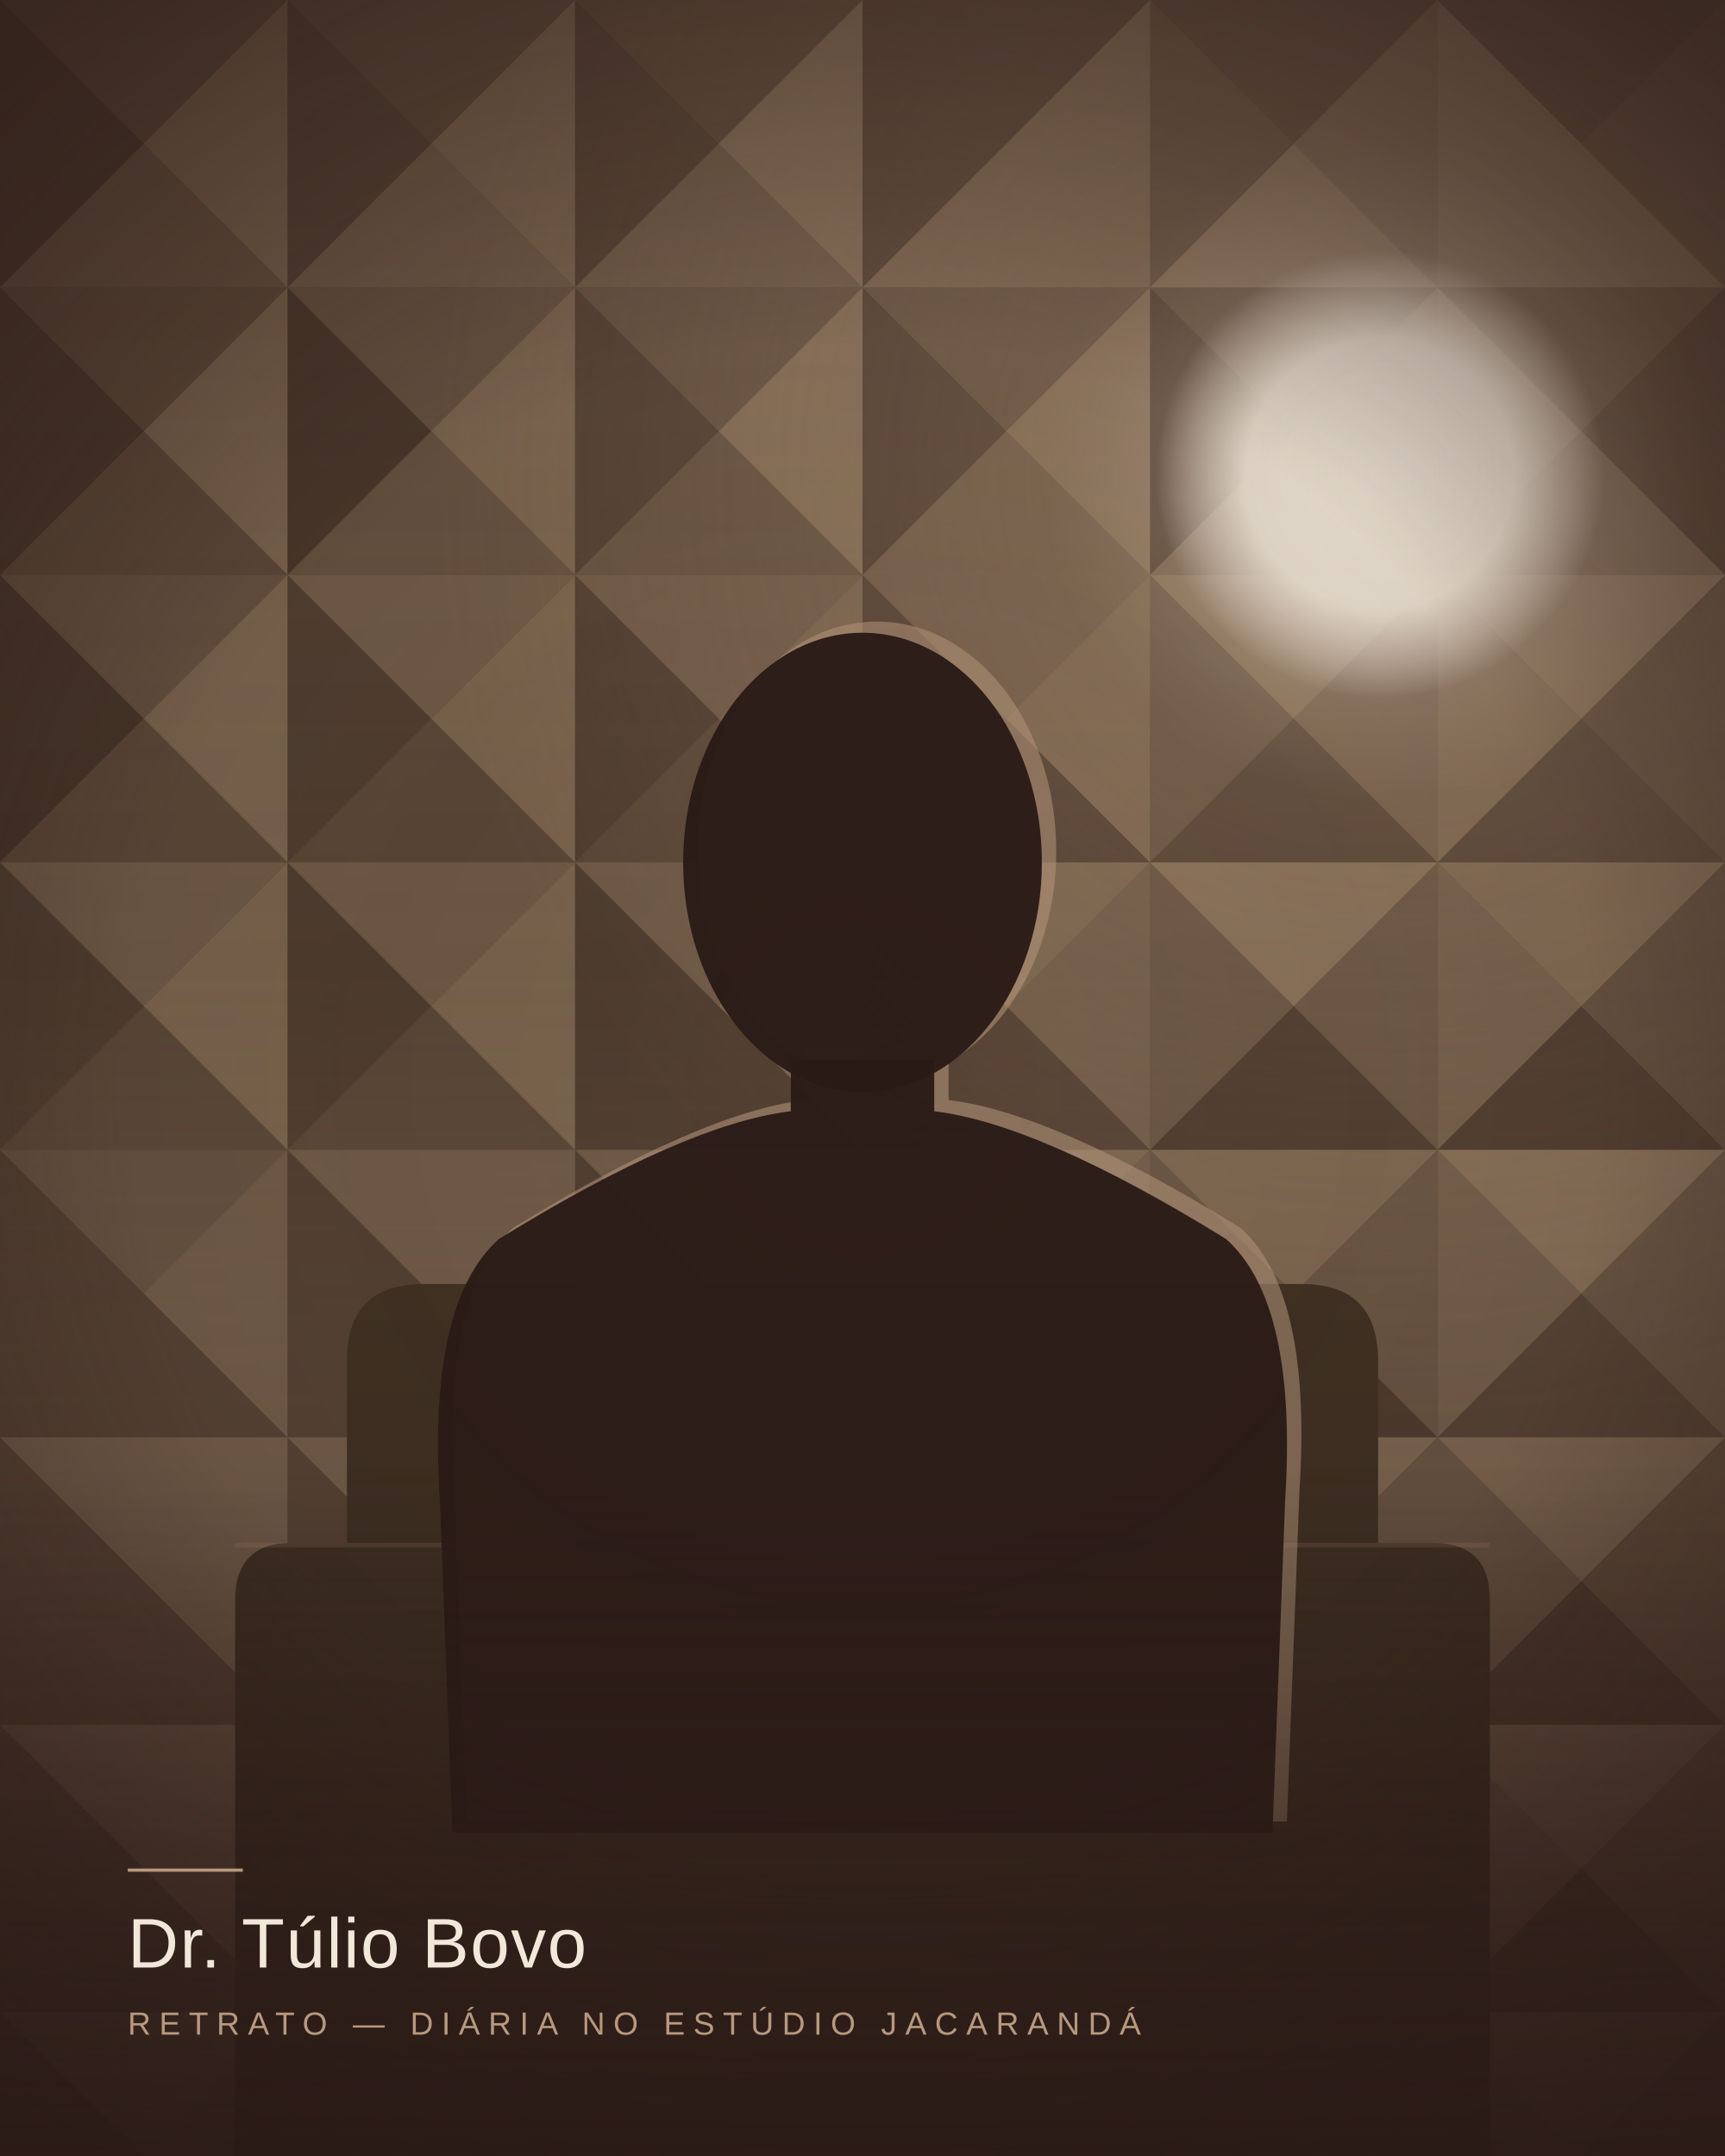
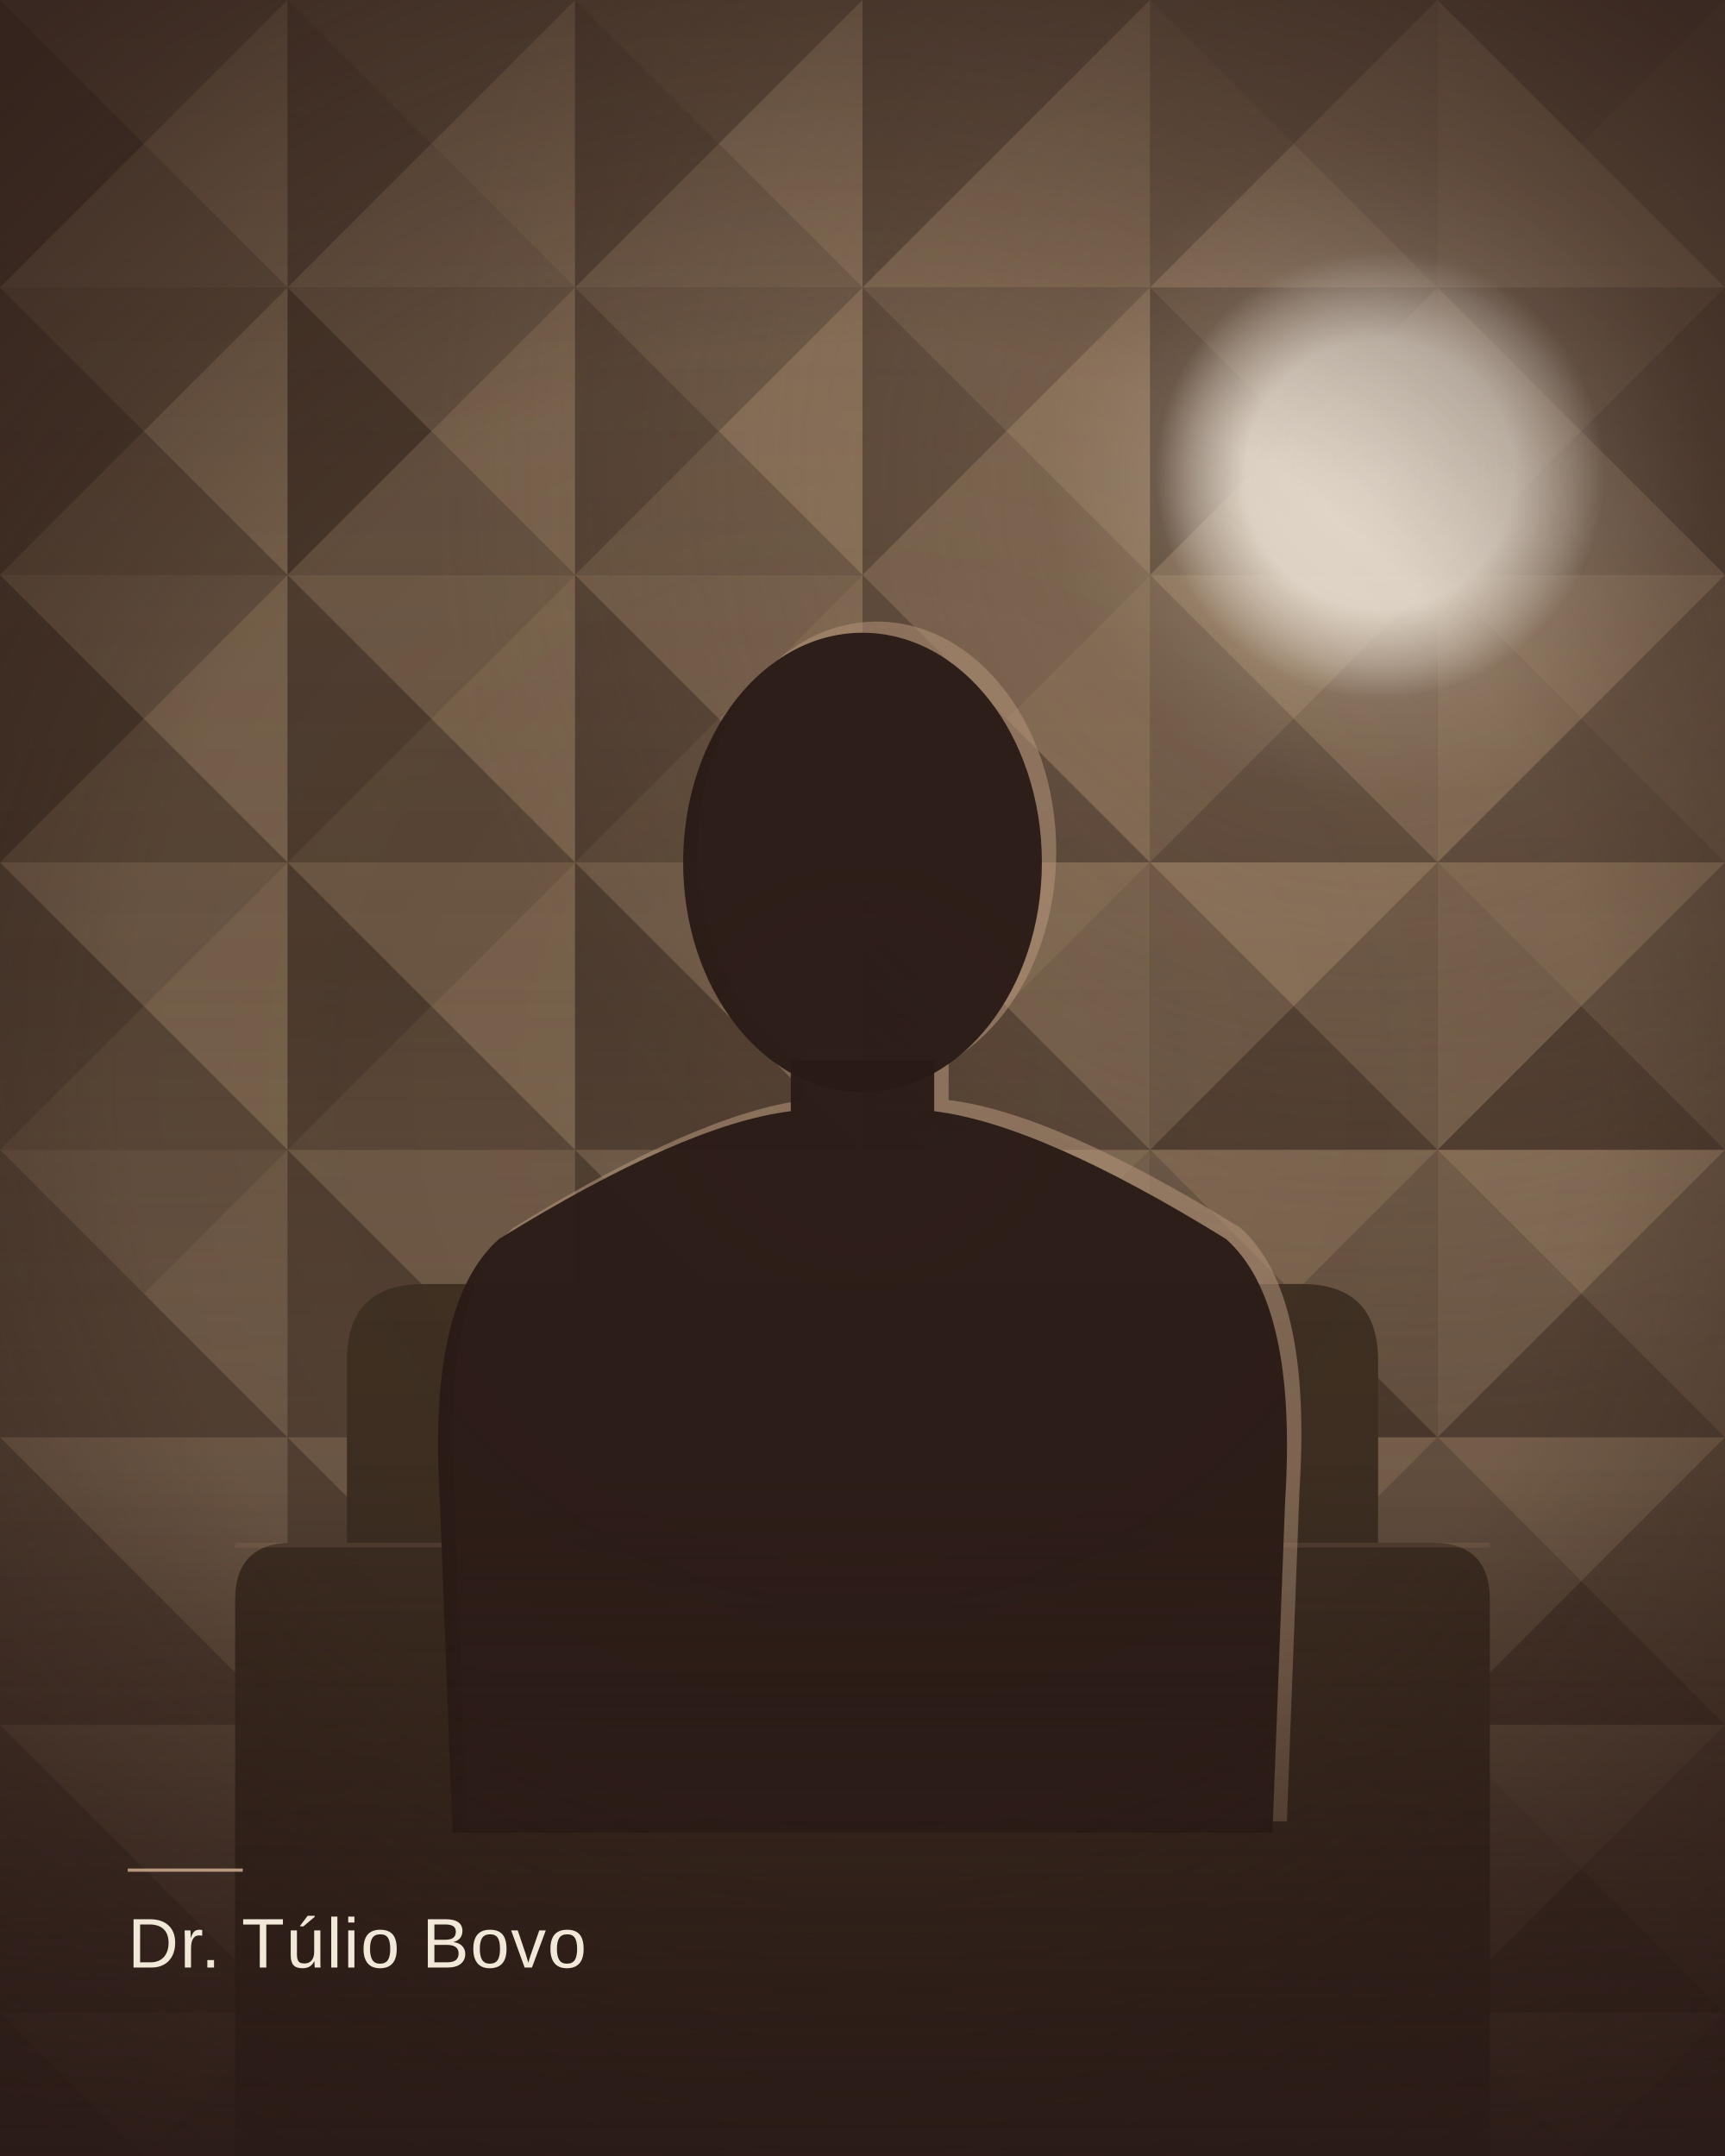
<svg xmlns="http://www.w3.org/2000/svg" viewBox="0 0 1080 1350" width="1080" height="1350" role="img" aria-labelledby="ph-retrato-tulio-45-t">
  <defs>
    <radialGradient id="ph-retrato-tulio-45-glow" gradientUnits="userSpaceOnUse" cx="864" cy="297" r="594">
      <stop offset="0" stop-color="#F2E8D9" stop-opacity="0.55" />
      <stop offset="0.35" stop-color="#B8997D" stop-opacity="0.22" />
      <stop offset="1" stop-color="#B8997D" stop-opacity="0" />
    </radialGradient>
    <radialGradient id="ph-retrato-tulio-45-lamp" gradientUnits="userSpaceOnUse" cx="864" cy="297" r="140.4">
      <stop offset="0" stop-color="#F2E8D9" stop-opacity="1" />
      <stop offset="0.6" stop-color="#F2E8D9" stop-opacity="0.92" />
      <stop offset="0.86" stop-color="#F2E8D9" stop-opacity="0.35" />
      <stop offset="1" stop-color="#F2E8D9" stop-opacity="0" />
    </radialGradient>
    <radialGradient id="ph-retrato-tulio-45-vig" gradientUnits="userSpaceOnUse" cx="540" cy="675" r="837">
      <stop offset="0" stop-color="#2A1A16" stop-opacity="0" />
      <stop offset="0.55" stop-color="#2A1A16" stop-opacity="0.08" />
      <stop offset="1" stop-color="#2A1A16" stop-opacity="0.72" />
    </radialGradient>
    <linearGradient id="ph-retrato-tulio-45-warm" gradientUnits="userSpaceOnUse" x1="0" y1="0" x2="0" y2="1350">
      <stop offset="0" stop-color="#B8997D" stop-opacity="0.1" />
      <stop offset="0.45" stop-color="#B8997D" stop-opacity="0" />
      <stop offset="1" stop-color="#2A1A16" stop-opacity="0.35" />
    </linearGradient>
    <linearGradient id="ph-retrato-tulio-45-foot" gradientUnits="userSpaceOnUse" x1="0" y1="918" x2="0" y2="1350">
      <stop offset="0" stop-color="#2A1A16" stop-opacity="0" />
      <stop offset="1" stop-color="#2A1A16" stop-opacity="0.78" />
    </linearGradient>
    <linearGradient id="ph-retrato-tulio-45-chair" gradientUnits="userSpaceOnUse" x1="0" y1="804" x2="0" y2="1350">
      <stop offset="0" stop-color="#403123" stop-opacity="1" />
      <stop offset="1" stop-color="#34251C" stop-opacity="1" />
    </linearGradient>
  </defs>
  <rect width="1080" height="1350" fill="#4A3B26" />
  <path fill="#433226" d="M0 180L0 0L90 90ZM0 360L0 180L90 270ZM180 360L180 180L270 270ZM720 360L720 180L810 270ZM1080 180L1080 360L990 270ZM0 540L0 360L90 450ZM900 720L720 720L810 630ZM1080 720L900 720L990 630ZM900 900L720 900L810 810ZM900 1080L720 1080L810 990ZM1080 1080L900 1080L990 990ZM900 1260L720 1260L810 1170ZM1080 1260L900 1260L990 1170ZM360 1440L180 1440L270 1350ZM720 1440L540 1440L630 1350ZM1080 1440L900 1440L990 1350Z" />
  <path fill="#4D3B2E" d="M180 180L180 0L270 90ZM360 180L360 0L450 90ZM540 0L720 0L630 90ZM540 180L540 0L630 90ZM720 0L900 0L810 90ZM900 0L1080 0L990 90ZM360 360L360 180L450 270ZM540 360L540 180L630 270ZM180 540L180 360L270 450ZM360 540L360 360L450 450ZM720 540L540 540L630 450ZM540 540L540 360L630 450ZM900 540L720 540L810 450ZM1080 540L900 540L990 450ZM0 720L0 540L90 630ZM180 720L180 540L270 630ZM540 720L360 720L450 630ZM360 720L360 540L450 630ZM720 720L540 720L630 630ZM540 720L540 540L630 630ZM180 900L0 900L90 810ZM0 900L0 720L90 810ZM360 900L180 900L270 810ZM180 900L180 720L270 810ZM540 900L360 900L450 810ZM360 900L360 720L450 810ZM720 900L540 900L630 810ZM1080 900L900 900L990 810ZM180 1080L0 1080L90 990ZM0 1080L0 900L90 990ZM360 1080L180 1080L270 990ZM180 1080L180 900L270 990ZM540 1080L360 1080L450 990ZM720 1080L540 1080L630 990ZM180 1260L0 1260L90 1170ZM0 1260L0 1080L90 1170ZM360 1260L180 1260L270 1170ZM540 1260L360 1260L450 1170ZM720 1260L540 1260L630 1170ZM180 1440L0 1440L90 1350ZM0 1440L0 1260L90 1350ZM180 1440L180 1260L270 1350ZM540 1440L360 1440L450 1350ZM900 1440L720 1440L810 1350Z" />
  <path fill="#584535" d="M0 0L180 0L90 90ZM180 0L360 0L270 90ZM360 0L540 0L450 90ZM720 180L720 0L810 90ZM1080 0L1080 180L990 90ZM0 180L180 180L90 270ZM180 360L0 360L90 270ZM720 180L900 180L810 270ZM900 180L1080 180L990 270ZM180 540L0 540L90 450ZM360 540L180 540L270 450ZM540 540L360 540L450 450ZM1080 360L1080 540L990 450ZM180 720L0 720L90 630ZM360 720L180 720L270 630ZM1080 540L1080 720L990 630ZM540 900L540 720L630 810ZM360 1080L360 900L450 990ZM540 1080L540 900L630 990ZM1080 900L1080 1080L990 990ZM180 1260L180 1080L270 1170ZM360 1260L360 1080L450 1170ZM540 1260L540 1080L630 1170ZM720 1260L720 1080L810 1170ZM1080 1080L1080 1260L990 1170ZM360 1440L360 1260L450 1350ZM540 1440L540 1260L630 1350ZM1080 1260L1080 1440L990 1350Z" />
  <path fill="#624E3D" d="M180 180L0 180L90 90ZM180 180L360 180L270 270ZM360 360L180 360L270 270ZM360 180L540 180L450 270ZM540 360L360 360L450 270ZM540 180L720 180L630 270ZM0 360L180 360L90 450ZM720 540L720 360L810 450ZM900 540L900 720L810 630ZM720 720L720 540L810 630ZM0 720L180 720L90 810ZM900 720L900 900L810 810ZM720 900L720 720L810 810ZM1080 720L1080 900L990 810ZM900 900L900 1080L810 990ZM720 1080L720 900L810 990ZM900 1080L900 900L990 990ZM720 1080L720 1260L630 1170ZM900 1080L900 1260L810 1170ZM900 1260L900 1080L990 1170ZM180 1260L180 1440L90 1350ZM360 1260L360 1440L270 1350ZM540 1260L540 1440L450 1350ZM720 1260L720 1440L630 1350ZM900 1260L900 1440L810 1350ZM720 1440L720 1260L810 1350ZM900 1440L900 1260L990 1350Z" />
  <path fill="#6D5845" d="M360 180L180 180L270 90ZM540 180L360 180L450 90ZM900 0L900 180L810 90ZM720 360L540 360L630 270ZM900 360L720 360L810 270ZM1080 360L900 360L990 270ZM180 360L360 360L270 450ZM360 360L540 360L450 450ZM540 360L720 360L630 450ZM900 360L900 540L810 450ZM0 540L180 540L90 630ZM180 540L360 540L270 630ZM360 540L540 540L450 630ZM720 540L720 720L630 630ZM900 720L900 540L990 630ZM180 720L180 900L90 810ZM180 720L360 720L270 810ZM360 720L360 900L270 810ZM360 720L540 720L450 810ZM540 720L540 900L450 810ZM720 720L720 900L630 810ZM900 900L900 720L990 810ZM0 900L180 900L90 990ZM180 900L180 1080L90 990ZM180 900L360 900L270 990ZM360 900L360 1080L270 990ZM540 900L540 1080L450 990ZM720 900L720 1080L630 990ZM0 1080L180 1080L90 1170ZM180 1080L180 1260L90 1170ZM180 1080L360 1080L270 1170ZM360 1080L360 1260L270 1170ZM540 1080L540 1260L450 1170ZM900 1080L1080 1080L990 1170ZM0 1260L180 1260L90 1350ZM180 1260L360 1260L270 1350ZM360 1260L540 1260L450 1350ZM540 1260L720 1260L630 1350ZM900 1260L1080 1260L990 1350Z" />
  <path fill="#78624C" d="M180 0L180 180L90 90ZM360 0L360 180L270 90ZM720 0L720 180L630 90ZM720 180L540 180L630 90ZM1080 180L900 180L990 90ZM900 180L900 0L990 90ZM180 180L180 360L90 270ZM360 180L360 360L270 270ZM900 180L900 360L810 270ZM180 360L180 540L90 450ZM360 360L360 540L270 450ZM540 360L540 540L450 450ZM720 360L720 540L630 450ZM900 540L900 360L990 450ZM180 540L180 720L90 630ZM360 540L360 720L270 630ZM540 540L540 720L450 630ZM540 540L720 540L630 630ZM900 540L1080 540L990 630ZM540 720L720 720L630 810ZM720 720L900 720L810 810ZM360 900L540 900L450 990ZM540 900L720 900L630 990ZM720 900L900 900L810 990ZM900 900L1080 900L990 990ZM360 1080L540 1080L450 1170ZM540 1080L720 1080L630 1170ZM720 1080L900 1080L810 1170ZM720 1260L900 1260L810 1350Z" />
  <path fill="#826B54" d="M540 0L540 180L450 90ZM900 180L720 180L810 90ZM540 180L540 360L450 270ZM720 180L720 360L630 270ZM900 360L900 180L990 270ZM720 360L900 360L810 450ZM900 360L1080 360L990 450ZM720 540L900 540L810 630ZM900 720L1080 720L990 810Z" />
  <rect width="1080" height="1350" fill="url(#ph-retrato-tulio-45-warm)" />
  <rect width="1080" height="1350" fill="url(#ph-retrato-tulio-45-glow)" />
  <circle cx="864" cy="297" r="140.4" fill="url(#ph-retrato-tulio-45-lamp)" />
  <path fill="url(#ph-retrato-tulio-45-chair)" d="M147.2 1350V1002Q147.2 966 183.2 966H217.2V852Q217.2 804 265.2 804H814.8Q862.8 804 862.8 852V966H896.8Q932.8 966 932.8 1002V1350Z" />
  <rect x="147.2" y="966" width="785.6" height="3" fill="#B8997D" fill-opacity=".18" />
  <g fill="#B8997D" fill-opacity=".55" transform="translate(9 -7)">
    <path d="M427.7 540A112.3 143.8 0 1 1 652.3 540A112.3 143.8 0 1 1 427.7 540Z" />
    <path d="M495.1 663.6H584.9V695.8Q651.1 703.8 767.6 775.8Q812.5 815.8 804.6 939.8L796.7 1147.5H283.3L275.4 939.8Q267.5 815.8 312.4 775.8Q428.9 703.8 495.1 695.8Z" />
  </g>
  <g fill="#2A1A16" fill-opacity=".96">
    <path d="M427.7 540A112.3 143.8 0 1 1 652.3 540A112.3 143.8 0 1 1 427.7 540Z" />
    <path d="M495.1 663.6H584.9V695.8Q651.1 703.8 767.6 775.8Q812.5 815.8 804.6 939.8L796.7 1147.5H283.3L275.4 939.8Q267.5 815.8 312.4 775.8Q428.9 703.8 495.1 695.8Z" />
  </g>
  <rect width="1080" height="1350" fill="url(#ph-retrato-tulio-45-vig)" />
  <rect width="1080" height="1350" fill="url(#ph-retrato-tulio-45-foot)" />
  <rect x="80" y="1170" width="72" height="2" fill="#B8997D" />
  <text x="80" y="1232" font-family="Jost, 'Semplicita Pro', 'Avenir Next', 'Helvetica Neue', Arial, sans-serif" font-size="44" font-weight="300" letter-spacing="0.9" fill="#F2E8D9" text-anchor="start">Dr. Túlio Bovo</text>
-   <text x="80" y="1274" font-family="Jost, 'Semplicita Pro', 'Avenir Next', 'Helvetica Neue', Arial, sans-serif" font-size="20" font-weight="400" letter-spacing="5.2" fill="#B8997D" text-anchor="start">RETRATO — DIÁRIA NO ESTÚDIO JACARANDÁ</text>
</svg>
